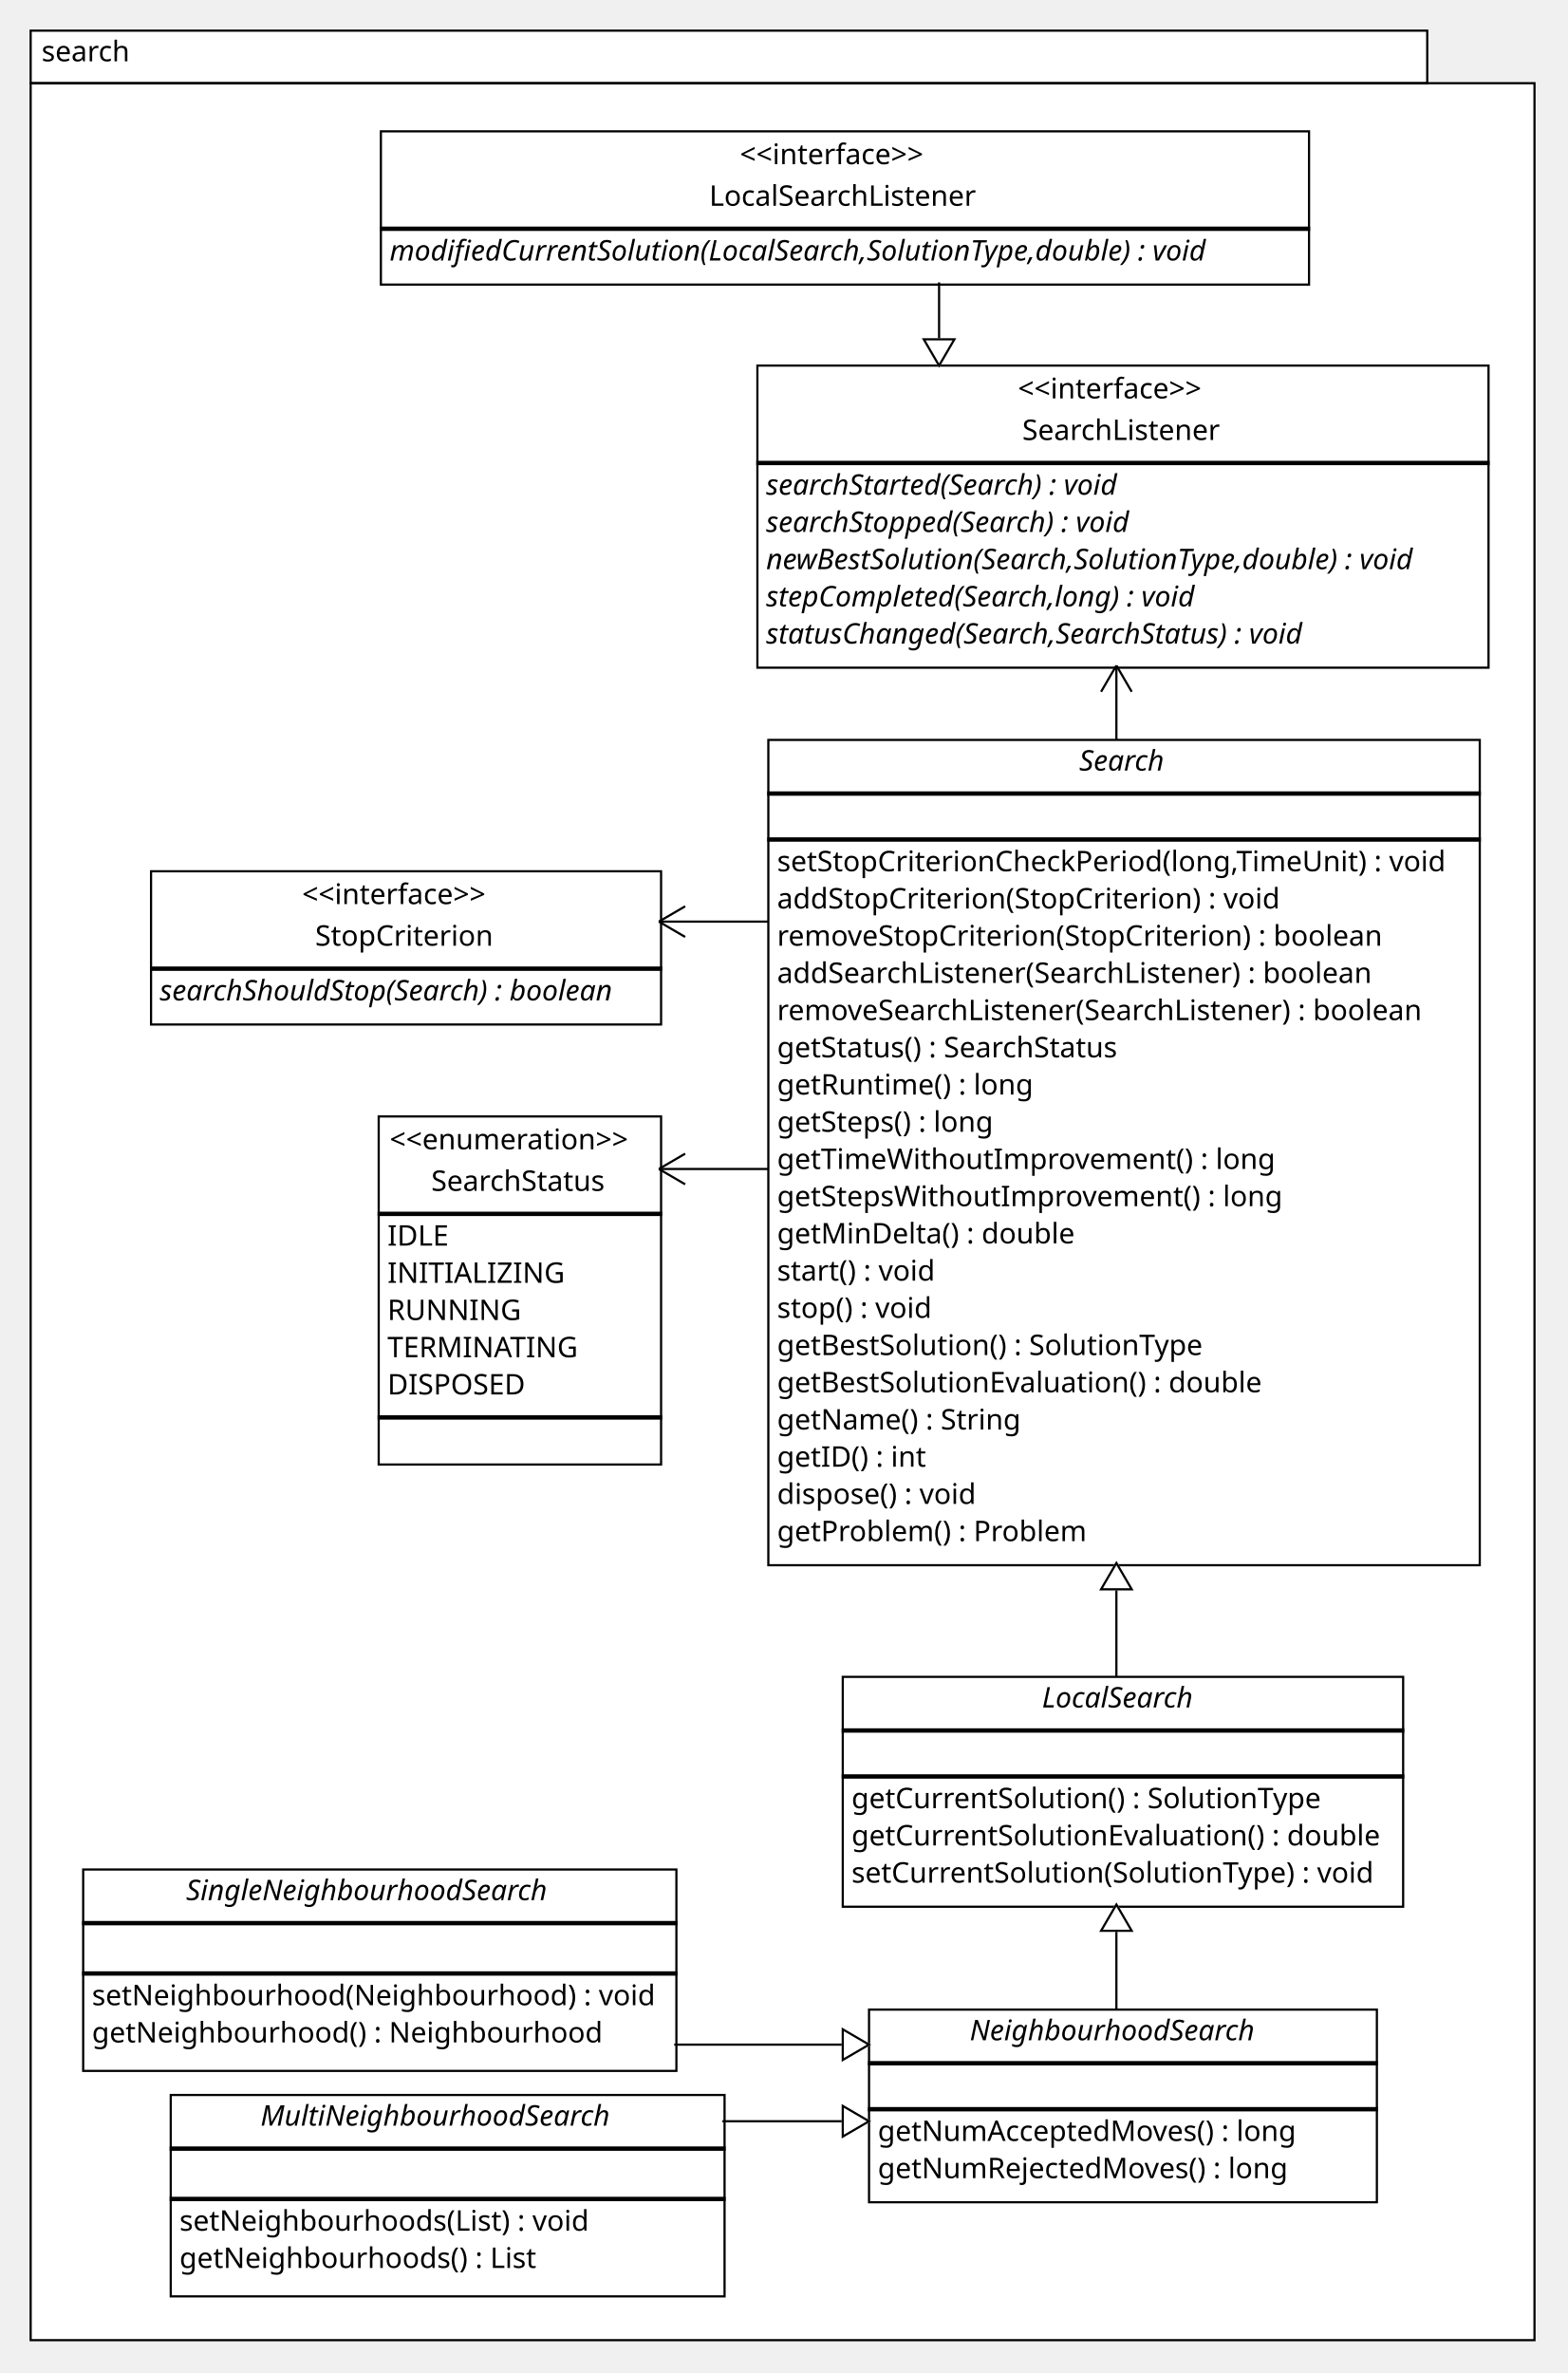
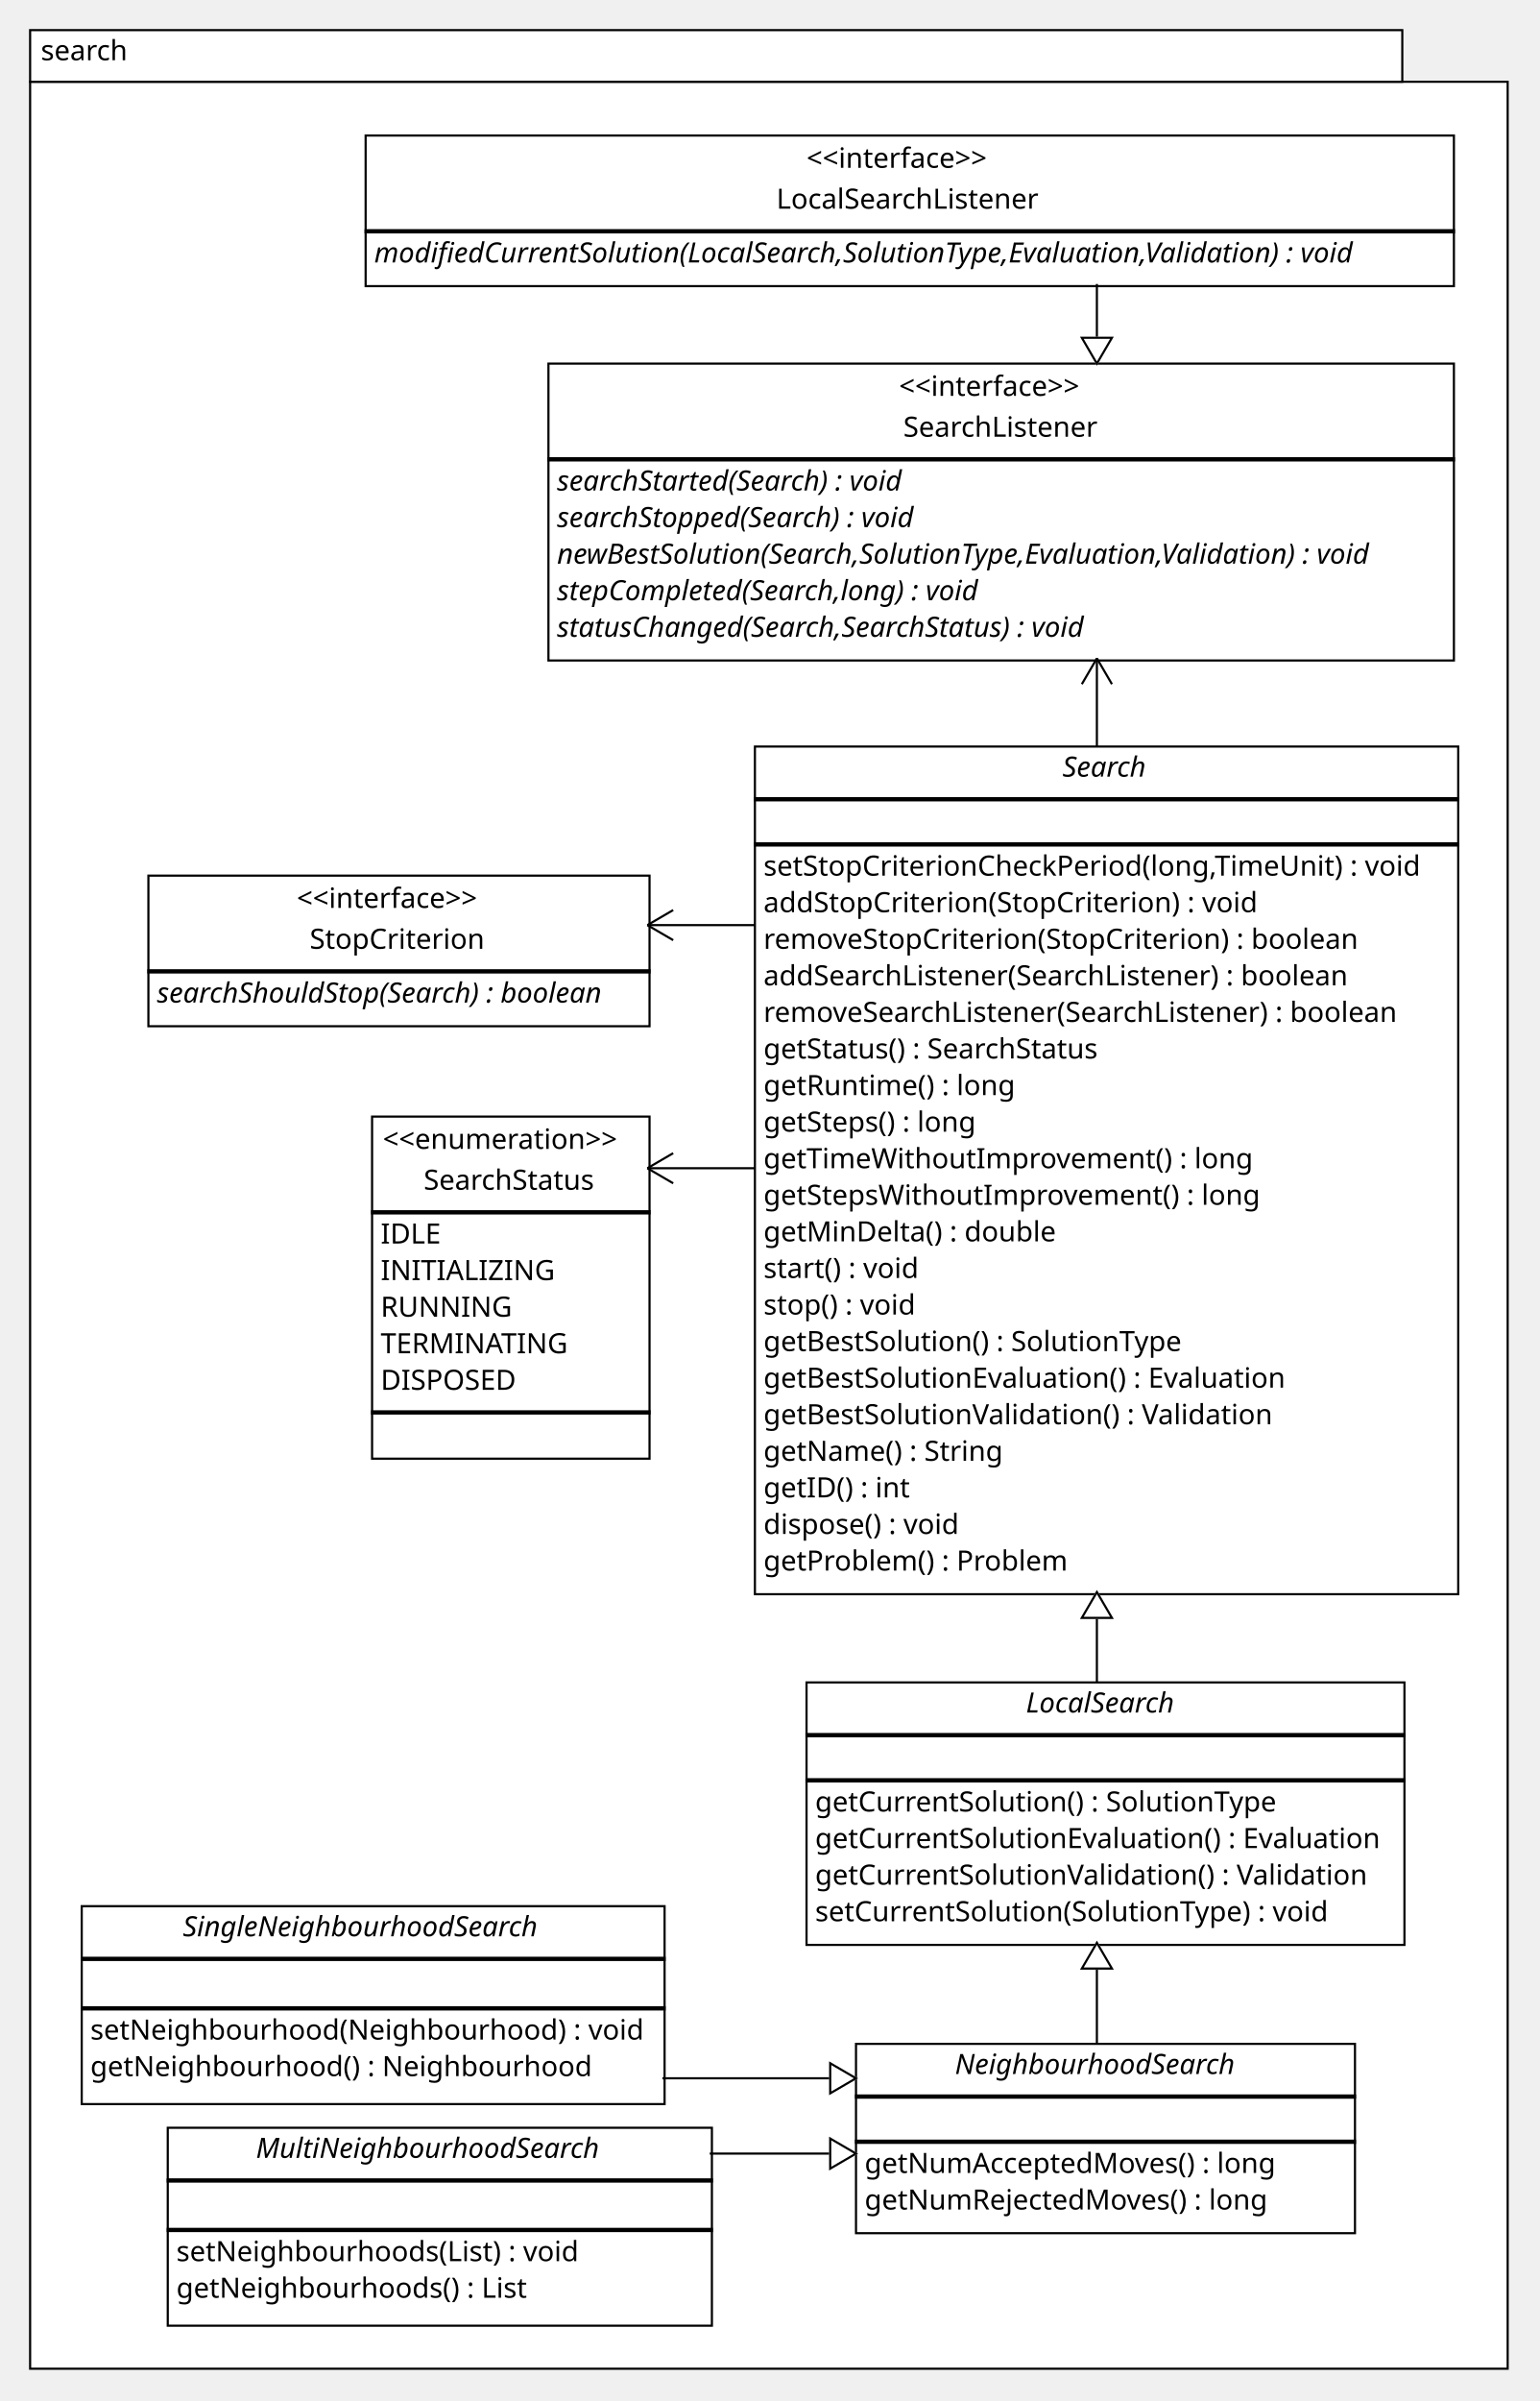
- <svg xmlns="http://www.w3.org/2000/svg" height="1084" version="1.1" width="716">
-   <polygon fill="#ffffff" points="14,14 652,14 652,38 701,38 701,1069 14,1069 14,14" stroke="#ffffff" stroke-width="1" />
+ <svg xmlns="http://www.w3.org/2000/svg" height="1116" version="1.1" width="716">
+   <polygon fill="#ffffff" points="14,14 652,14 652,38 701,38 701,1101 14,1101 14,14" stroke="#ffffff" stroke-width="1" />
  <rect fill="none" height="24" stroke="#000000" stroke-width="1" width="638" x="14" y="14" />
  <text font-family="Lucida Grande" font-size="13" x="19" y="28">
search</text>
-   <rect fill="none" height="1031" stroke="#000000" stroke-width="1" width="687" x="14" y="38" />
-   <rect fill="#ffffff" height="92" stroke="#ffffff" stroke-width="1" width="271" x="38" y="854" />
-   <rect fill="none" height="92" stroke="#000000" stroke-width="1" width="271" x="38" y="854" />
-   <text font-family="Lucida Grande" font-size="13" font-style="italic" x="85" y="868">
+   <rect fill="none" height="1063" stroke="#000000" stroke-width="1" width="687" x="14" y="38" />
+   <rect fill="#ffffff" height="92" stroke="#ffffff" stroke-width="1" width="271" x="38" y="886" />
+   <rect fill="none" height="92" stroke="#000000" stroke-width="1" width="271" x="38" y="886" />
+   <text font-family="Lucida Grande" font-size="13" font-style="italic" x="85" y="900">
SingleNeighbourhoodSearch</text>
-   <rect fill="#000000" height="1" stroke="#000000" stroke-width="1" width="271" x="38" y="878" />
-   <rect fill="#000000" height="1" stroke="#000000" stroke-width="1" width="271" x="38" y="901" />
-   <text font-family="Lucida Grande" font-size="13" x="42" y="916">
+   <rect fill="#000000" height="1" stroke="#000000" stroke-width="1" width="271" x="38" y="910" />
+   <rect fill="#000000" height="1" stroke="#000000" stroke-width="1" width="271" x="38" y="933" />
+   <text font-family="Lucida Grande" font-size="13" x="42" y="948">
setNeighbourhood(Neighbourhood) : void</text>
-   <text font-family="Lucida Grande" font-size="13" x="42" y="933">
+   <text font-family="Lucida Grande" font-size="13" x="42" y="965">
getNeighbourhood() : Neighbourhood</text>
-   <rect fill="#ffffff" height="92" stroke="#ffffff" stroke-width="1" width="253" x="78" y="957" />
-   <rect fill="none" height="92" stroke="#000000" stroke-width="1" width="253" x="78" y="957" />
-   <text font-family="Lucida Grande" font-size="13" font-style="italic" x="119" y="971">
+   <rect fill="#ffffff" height="92" stroke="#ffffff" stroke-width="1" width="253" x="78" y="989" />
+   <rect fill="none" height="92" stroke="#000000" stroke-width="1" width="253" x="78" y="989" />
+   <text font-family="Lucida Grande" font-size="13" font-style="italic" x="119" y="1003">
MultiNeighbourhoodSearch</text>
-   <rect fill="#000000" height="1" stroke="#000000" stroke-width="1" width="253" x="78" y="981" />
-   <rect fill="#000000" height="1" stroke="#000000" stroke-width="1" width="253" x="78" y="1004" />
-   <text font-family="Lucida Grande" font-size="13" x="82" y="1019">
+   <rect fill="#000000" height="1" stroke="#000000" stroke-width="1" width="253" x="78" y="1013" />
+   <rect fill="#000000" height="1" stroke="#000000" stroke-width="1" width="253" x="78" y="1036" />
+   <text font-family="Lucida Grande" font-size="13" x="82" y="1051">
setNeighbourhoods(List) : void</text>
-   <text font-family="Lucida Grande" font-size="13" x="82" y="1036">
+   <text font-family="Lucida Grande" font-size="13" x="82" y="1068">
getNeighbourhoods() : List</text>
-   <rect fill="#ffffff" height="138" stroke="#ffffff" stroke-width="1" width="334" x="346" y="167" />
-   <rect fill="none" height="138" stroke="#000000" stroke-width="1" width="334" x="346" y="167" />
-   <text font-family="Lucida Grande" font-size="13" x="467" y="201">
+   <rect fill="#ffffff" height="138" stroke="#ffffff" stroke-width="1" width="421" x="255" y="169" />
+   <rect fill="none" height="138" stroke="#000000" stroke-width="1" width="421" x="255" y="169" />
+   <text font-family="Lucida Grande" font-size="13" x="420" y="203">
SearchListener</text>
-   <text font-family="Lucida Grande" font-size="13" x="465" y="182">
+   <text font-family="Lucida Grande" font-size="13" x="418" y="184">
&lt;&lt;interface&gt;&gt;</text>
-   <rect fill="#000000" height="1" stroke="#000000" stroke-width="1" width="334" x="346" y="211" />
-   <text font-family="Lucida Grande" font-size="13" font-style="italic" x="350" y="226">
+   <rect fill="#000000" height="1" stroke="#000000" stroke-width="1" width="421" x="255" y="213" />
+   <text font-family="Lucida Grande" font-size="13" font-style="italic" x="259" y="228">
searchStarted(Search) : void</text>
-   <text font-family="Lucida Grande" font-size="13" font-style="italic" x="350" y="243">
+   <text font-family="Lucida Grande" font-size="13" font-style="italic" x="259" y="245">
searchStopped(Search) : void</text>
-   <text font-family="Lucida Grande" font-size="13" font-style="italic" x="350" y="260">
- newBestSolution(Search,SolutionType,double) : void</text>
-   <text font-family="Lucida Grande" font-size="13" font-style="italic" x="350" y="277">
+   <text font-family="Lucida Grande" font-size="13" font-style="italic" x="259" y="262">
+ newBestSolution(Search,SolutionType,Evaluation,Validation) : void</text>
+   <text font-family="Lucida Grande" font-size="13" font-style="italic" x="259" y="279">
stepCompleted(Search,long) : void</text>
-   <text font-family="Lucida Grande" font-size="13" font-style="italic" x="350" y="294">
+   <text font-family="Lucida Grande" font-size="13" font-style="italic" x="259" y="296">
statusChanged(Search,SearchStatus) : void</text>
-   <rect fill="#ffffff" height="70" stroke="#ffffff" stroke-width="1" width="233" x="69" y="398" />
-   <rect fill="none" height="70" stroke="#000000" stroke-width="1" width="233" x="69" y="398" />
-   <text font-family="Lucida Grande" font-size="13" x="144" y="432">
+   <rect fill="#ffffff" height="70" stroke="#ffffff" stroke-width="1" width="233" x="69" y="407" />
+   <rect fill="none" height="70" stroke="#000000" stroke-width="1" width="233" x="69" y="407" />
+   <text font-family="Lucida Grande" font-size="13" x="144" y="441">
StopCriterion</text>
-   <text font-family="Lucida Grande" font-size="13" x="138" y="413">
+   <text font-family="Lucida Grande" font-size="13" x="138" y="422">
&lt;&lt;interface&gt;&gt;</text>
-   <rect fill="#000000" height="1" stroke="#000000" stroke-width="1" width="233" x="69" y="442" />
-   <text font-family="Lucida Grande" font-size="13" font-style="italic" x="73" y="457">
+   <rect fill="#000000" height="1" stroke="#000000" stroke-width="1" width="233" x="69" y="451" />
+   <text font-family="Lucida Grande" font-size="13" font-style="italic" x="73" y="466">
searchShouldStop(Search) : boolean</text>
-   <rect fill="#ffffff" height="70" stroke="#ffffff" stroke-width="1" width="424" x="174" y="60" />
-   <rect fill="none" height="70" stroke="#000000" stroke-width="1" width="424" x="174" y="60" />
-   <text font-family="Lucida Grande" font-size="13" x="324" y="94">
+   <rect fill="#ffffff" height="70" stroke="#ffffff" stroke-width="1" width="506" x="170" y="63" />
+   <rect fill="none" height="70" stroke="#000000" stroke-width="1" width="506" x="170" y="63" />
+   <text font-family="Lucida Grande" font-size="13" x="361" y="97">
LocalSearchListener</text>
-   <text font-family="Lucida Grande" font-size="13" x="338" y="75">
+   <text font-family="Lucida Grande" font-size="13" x="375" y="78">
&lt;&lt;interface&gt;&gt;</text>
-   <rect fill="#000000" height="1" stroke="#000000" stroke-width="1" width="424" x="174" y="104" />
-   <text font-family="Lucida Grande" font-size="13" font-style="italic" x="178" y="119">
- modifiedCurrentSolution(LocalSearch,SolutionType,double) : void</text>
-   <polyline fill="none" points="429,129 429,167" stroke="#000000" stroke-width="1" />
-   <polygon fill="#ffffff" points="429,167 422,155 436,155" stroke="#ffffff" stroke-width="1" />
-   <polygon fill="none" points="429,167 422,155 436,155" stroke="#000000" stroke-width="1" />
-   <rect fill="#ffffff" height="377" stroke="#ffffff" stroke-width="1" width="325" x="351" y="338" />
-   <rect fill="none" height="377" stroke="#000000" stroke-width="1" width="325" x="351" y="338" />
-   <text font-family="Lucida Grande" font-size="13" font-style="italic" x="493" y="352">
+   <rect fill="#000000" height="1" stroke="#000000" stroke-width="1" width="506" x="170" y="107" />
+   <text font-family="Lucida Grande" font-size="13" font-style="italic" x="174" y="122">
+ modifiedCurrentSolution(LocalSearch,SolutionType,Evaluation,Validation) : void</text>
+   <polyline fill="none" points="510,132 510,169" stroke="#000000" stroke-width="1" />
+   <polygon fill="#ffffff" points="510,169 503,157 517,157" stroke="#ffffff" stroke-width="1" />
+   <polygon fill="none" points="510,169 503,157 517,157" stroke="#000000" stroke-width="1" />
+   <rect fill="#ffffff" height="394" stroke="#ffffff" stroke-width="1" width="327" x="351" y="347" />
+   <rect fill="none" height="394" stroke="#000000" stroke-width="1" width="327" x="351" y="347" />
+   <text font-family="Lucida Grande" font-size="13" font-style="italic" x="494" y="361">
Search</text>
-   <rect fill="#000000" height="1" stroke="#000000" stroke-width="1" width="325" x="351" y="362" />
-   <rect fill="#000000" height="1" stroke="#000000" stroke-width="1" width="325" x="351" y="383" />
-   <text font-family="Lucida Grande" font-size="13" x="355" y="398">
+   <rect fill="#000000" height="1" stroke="#000000" stroke-width="1" width="327" x="351" y="371" />
+   <rect fill="#000000" height="1" stroke="#000000" stroke-width="1" width="327" x="351" y="392" />
+   <text font-family="Lucida Grande" font-size="13" x="355" y="407">
setStopCriterionCheckPeriod(long,TimeUnit) : void</text>
-   <text font-family="Lucida Grande" font-size="13" x="355" y="415">
+   <text font-family="Lucida Grande" font-size="13" x="355" y="424">
addStopCriterion(StopCriterion) : void</text>
-   <text font-family="Lucida Grande" font-size="13" x="355" y="432">
+   <text font-family="Lucida Grande" font-size="13" x="355" y="441">
removeStopCriterion(StopCriterion) : boolean</text>
-   <text font-family="Lucida Grande" font-size="13" x="355" y="449">
+   <text font-family="Lucida Grande" font-size="13" x="355" y="458">
addSearchListener(SearchListener) : boolean</text>
-   <text font-family="Lucida Grande" font-size="13" x="355" y="466">
+   <text font-family="Lucida Grande" font-size="13" x="355" y="475">
removeSearchListener(SearchListener) : boolean</text>
-   <text font-family="Lucida Grande" font-size="13" x="355" y="483">
+   <text font-family="Lucida Grande" font-size="13" x="355" y="492">
getStatus() : SearchStatus</text>
-   <text font-family="Lucida Grande" font-size="13" x="355" y="500">
+   <text font-family="Lucida Grande" font-size="13" x="355" y="509">
getRuntime() : long</text>
-   <text font-family="Lucida Grande" font-size="13" x="355" y="517">
+   <text font-family="Lucida Grande" font-size="13" x="355" y="526">
getSteps() : long</text>
-   <text font-family="Lucida Grande" font-size="13" x="355" y="534">
+   <text font-family="Lucida Grande" font-size="13" x="355" y="543">
getTimeWithoutImprovement() : long</text>
-   <text font-family="Lucida Grande" font-size="13" x="355" y="551">
+   <text font-family="Lucida Grande" font-size="13" x="355" y="560">
getStepsWithoutImprovement() : long</text>
-   <text font-family="Lucida Grande" font-size="13" x="355" y="568">
+   <text font-family="Lucida Grande" font-size="13" x="355" y="577">
getMinDelta() : double</text>
-   <text font-family="Lucida Grande" font-size="13" x="355" y="585">
+   <text font-family="Lucida Grande" font-size="13" x="355" y="594">
start() : void</text>
-   <text font-family="Lucida Grande" font-size="13" x="355" y="602">
+   <text font-family="Lucida Grande" font-size="13" x="355" y="611">
stop() : void</text>
-   <text font-family="Lucida Grande" font-size="13" x="355" y="619">
+   <text font-family="Lucida Grande" font-size="13" x="355" y="628">
getBestSolution() : SolutionType</text>
-   <text font-family="Lucida Grande" font-size="13" x="355" y="636">
- getBestSolutionEvaluation() : double</text>
-   <text font-family="Lucida Grande" font-size="13" x="355" y="653">
+   <text font-family="Lucida Grande" font-size="13" x="355" y="645">
+ getBestSolutionEvaluation() : Evaluation</text>
+   <text font-family="Lucida Grande" font-size="13" x="355" y="662">
+ getBestSolutionValidation() : Validation</text>
+   <text font-family="Lucida Grande" font-size="13" x="355" y="679">
getName() : String</text>
-   <text font-family="Lucida Grande" font-size="13" x="355" y="670">
+   <text font-family="Lucida Grande" font-size="13" x="355" y="696">
getID() : int</text>
-   <text font-family="Lucida Grande" font-size="13" x="355" y="687">
+   <text font-family="Lucida Grande" font-size="13" x="355" y="713">
dispose() : void</text>
-   <text font-family="Lucida Grande" font-size="13" x="355" y="704">
+   <text font-family="Lucida Grande" font-size="13" x="355" y="730">
getProblem() : Problem</text>
-   <polyline fill="none" points="351,421 301,421" stroke="#000000" stroke-width="1" />
-   <line fill="#000000" stroke="#000000" stroke-width="1" x1="313" x2="301" y1="414" y2="421" />
-   <line fill="#000000" stroke="#000000" stroke-width="1" x1="313" x2="301" y1="428" y2="421" />
-   <polyline fill="none" points="510,338 510,304" stroke="#000000" stroke-width="1" />
-   <line fill="#000000" stroke="#000000" stroke-width="1" x1="517" x2="510" y1="316" y2="304" />
-   <line fill="#000000" stroke="#000000" stroke-width="1" x1="503" x2="510" y1="316" y2="304" />
-   <rect fill="#ffffff" height="88" stroke="#ffffff" stroke-width="1" width="232" x="397" y="918" />
-   <rect fill="none" height="88" stroke="#000000" stroke-width="1" width="232" x="397" y="918" />
-   <text font-family="Lucida Grande" font-size="13" font-style="italic" x="443" y="932">
+   <polyline fill="none" points="351,430 301,430" stroke="#000000" stroke-width="1" />
+   <line fill="#000000" stroke="#000000" stroke-width="1" x1="313" x2="301" y1="423" y2="430" />
+   <line fill="#000000" stroke="#000000" stroke-width="1" x1="313" x2="301" y1="437" y2="430" />
+   <polyline fill="none" points="510,347 510,306" stroke="#000000" stroke-width="1" />
+   <line fill="#000000" stroke="#000000" stroke-width="1" x1="517" x2="510" y1="318" y2="306" />
+   <line fill="#000000" stroke="#000000" stroke-width="1" x1="503" x2="510" y1="318" y2="306" />
+   <rect fill="#ffffff" height="88" stroke="#ffffff" stroke-width="1" width="232" x="398" y="950" />
+   <rect fill="none" height="88" stroke="#000000" stroke-width="1" width="232" x="398" y="950" />
+   <text font-family="Lucida Grande" font-size="13" font-style="italic" x="444" y="964">
NeighbourhoodSearch</text>
-   <rect fill="#000000" height="1" stroke="#000000" stroke-width="1" width="232" x="397" y="942" />
-   <rect fill="#000000" height="1" stroke="#000000" stroke-width="1" width="232" x="397" y="963" />
-   <text font-family="Lucida Grande" font-size="13" x="401" y="978">
+   <rect fill="#000000" height="1" stroke="#000000" stroke-width="1" width="232" x="398" y="974" />
+   <rect fill="#000000" height="1" stroke="#000000" stroke-width="1" width="232" x="398" y="995" />
+   <text font-family="Lucida Grande" font-size="13" x="402" y="1010">
getNumAcceptedMoves() : long</text>
-   <text font-family="Lucida Grande" font-size="13" x="401" y="995">
+   <text font-family="Lucida Grande" font-size="13" x="402" y="1027">
getNumRejectedMoves() : long</text>
-   <rect fill="#ffffff" height="159" stroke="#ffffff" stroke-width="1" width="129" x="173" y="510" />
-   <rect fill="none" height="159" stroke="#000000" stroke-width="1" width="129" x="173" y="510" />
-   <text font-family="Lucida Grande" font-size="13" x="197" y="544">
+   <rect fill="#ffffff" height="159" stroke="#ffffff" stroke-width="1" width="129" x="173" y="519" />
+   <rect fill="none" height="159" stroke="#000000" stroke-width="1" width="129" x="173" y="519" />
+   <text font-family="Lucida Grande" font-size="13" x="197" y="553">
SearchStatus</text>
-   <text font-family="Lucida Grande" font-size="13" x="178" y="525">
+   <text font-family="Lucida Grande" font-size="13" x="178" y="534">
&lt;&lt;enumeration&gt;&gt;</text>
-   <rect fill="#000000" height="1" stroke="#000000" stroke-width="1" width="129" x="173" y="554" />
-   <text font-family="Lucida Grande" font-size="13" x="177" y="569">
+   <rect fill="#000000" height="1" stroke="#000000" stroke-width="1" width="129" x="173" y="563" />
+   <text font-family="Lucida Grande" font-size="13" x="177" y="578">
IDLE</text>
-   <text font-family="Lucida Grande" font-size="13" x="177" y="586">
+   <text font-family="Lucida Grande" font-size="13" x="177" y="595">
INITIALIZING</text>
-   <text font-family="Lucida Grande" font-size="13" x="177" y="603">
+   <text font-family="Lucida Grande" font-size="13" x="177" y="612">
RUNNING</text>
-   <text font-family="Lucida Grande" font-size="13" x="177" y="620">
+   <text font-family="Lucida Grande" font-size="13" x="177" y="629">
TERMINATING</text>
-   <text font-family="Lucida Grande" font-size="13" x="177" y="637">
+   <text font-family="Lucida Grande" font-size="13" x="177" y="646">
DISPOSED</text>
-   <rect fill="#000000" height="1" stroke="#000000" stroke-width="1" width="129" x="173" y="647" />
-   <polyline fill="none" points="351,534 301,534" stroke="#000000" stroke-width="1" />
-   <line fill="#000000" stroke="#000000" stroke-width="1" x1="313" x2="301" y1="527" y2="534" />
-   <line fill="#000000" stroke="#000000" stroke-width="1" x1="313" x2="301" y1="541" y2="534" />
-   <polyline fill="none" points="308,934 397,934" stroke="#000000" stroke-width="1" />
-   <polygon fill="#ffffff" points="397,934 385,941 385,927" stroke="#ffffff" stroke-width="1" />
-   <polygon fill="none" points="397,934 385,941 385,927" stroke="#000000" stroke-width="1" />
-   <polyline fill="none" points="330,969 397,969" stroke="#000000" stroke-width="1" />
-   <polygon fill="#ffffff" points="397,969 385,976 385,962" stroke="#ffffff" stroke-width="1" />
-   <polygon fill="none" points="397,969 385,976 385,962" stroke="#000000" stroke-width="1" />
-   <rect fill="#ffffff" height="105" stroke="#ffffff" stroke-width="1" width="256" x="385" y="766" />
-   <rect fill="none" height="105" stroke="#000000" stroke-width="1" width="256" x="385" y="766" />
-   <text font-family="Lucida Grande" font-size="13" font-style="italic" x="476" y="780">
+   <rect fill="#000000" height="1" stroke="#000000" stroke-width="1" width="129" x="173" y="656" />
+   <polyline fill="none" points="351,543 301,543" stroke="#000000" stroke-width="1" />
+   <line fill="#000000" stroke="#000000" stroke-width="1" x1="313" x2="301" y1="536" y2="543" />
+   <line fill="#000000" stroke="#000000" stroke-width="1" x1="313" x2="301" y1="550" y2="543" />
+   <polyline fill="none" points="308,966 398,966" stroke="#000000" stroke-width="1" />
+   <polygon fill="#ffffff" points="398,966 386,973 386,959" stroke="#ffffff" stroke-width="1" />
+   <polygon fill="none" points="398,966 386,973 386,959" stroke="#000000" stroke-width="1" />
+   <polyline fill="none" points="330,1001 398,1001" stroke="#000000" stroke-width="1" />
+   <polygon fill="#ffffff" points="398,1001 386,1008 386,994" stroke="#ffffff" stroke-width="1" />
+   <polygon fill="none" points="398,1001 386,1008 386,994" stroke="#000000" stroke-width="1" />
+   <rect fill="#ffffff" height="122" stroke="#ffffff" stroke-width="1" width="278" x="375" y="782" />
+   <rect fill="none" height="122" stroke="#000000" stroke-width="1" width="278" x="375" y="782" />
+   <text font-family="Lucida Grande" font-size="13" font-style="italic" x="477" y="796">
LocalSearch</text>
-   <rect fill="#000000" height="1" stroke="#000000" stroke-width="1" width="256" x="385" y="790" />
-   <rect fill="#000000" height="1" stroke="#000000" stroke-width="1" width="256" x="385" y="811" />
-   <text font-family="Lucida Grande" font-size="13" x="389" y="826">
+   <rect fill="#000000" height="1" stroke="#000000" stroke-width="1" width="278" x="375" y="806" />
+   <rect fill="#000000" height="1" stroke="#000000" stroke-width="1" width="278" x="375" y="827" />
+   <text font-family="Lucida Grande" font-size="13" x="379" y="842">
getCurrentSolution() : SolutionType</text>
-   <text font-family="Lucida Grande" font-size="13" x="389" y="843">
- getCurrentSolutionEvaluation() : double</text>
-   <text font-family="Lucida Grande" font-size="13" x="389" y="860">
+   <text font-family="Lucida Grande" font-size="13" x="379" y="859">
+ getCurrentSolutionEvaluation() : Evaluation</text>
+   <text font-family="Lucida Grande" font-size="13" x="379" y="876">
+ getCurrentSolutionValidation() : Validation</text>
+   <text font-family="Lucida Grande" font-size="13" x="379" y="893">
setCurrentSolution(SolutionType) : void</text>
-   <polyline fill="none" points="510,766 510,714" stroke="#000000" stroke-width="1" />
-   <polygon fill="#ffffff" points="510,714 517,726 503,726" stroke="#ffffff" stroke-width="1" />
-   <polygon fill="none" points="510,714 517,726 503,726" stroke="#000000" stroke-width="1" />
-   <polyline fill="none" points="510,918 510,870" stroke="#000000" stroke-width="1" />
-   <polygon fill="#ffffff" points="510,870 517,882 503,882" stroke="#ffffff" stroke-width="1" />
-   <polygon fill="none" points="510,870 517,882 503,882" stroke="#000000" stroke-width="1" />
+   <polyline fill="none" points="510,782 510,740" stroke="#000000" stroke-width="1" />
+   <polygon fill="#ffffff" points="510,740 517,752 503,752" stroke="#ffffff" stroke-width="1" />
+   <polygon fill="none" points="510,740 517,752 503,752" stroke="#000000" stroke-width="1" />
+   <polyline fill="none" points="510,950 510,903" stroke="#000000" stroke-width="1" />
+   <polygon fill="#ffffff" points="510,903 517,915 503,915" stroke="#ffffff" stroke-width="1" />
+   <polygon fill="none" points="510,903 517,915 503,915" stroke="#000000" stroke-width="1" />
</svg>
